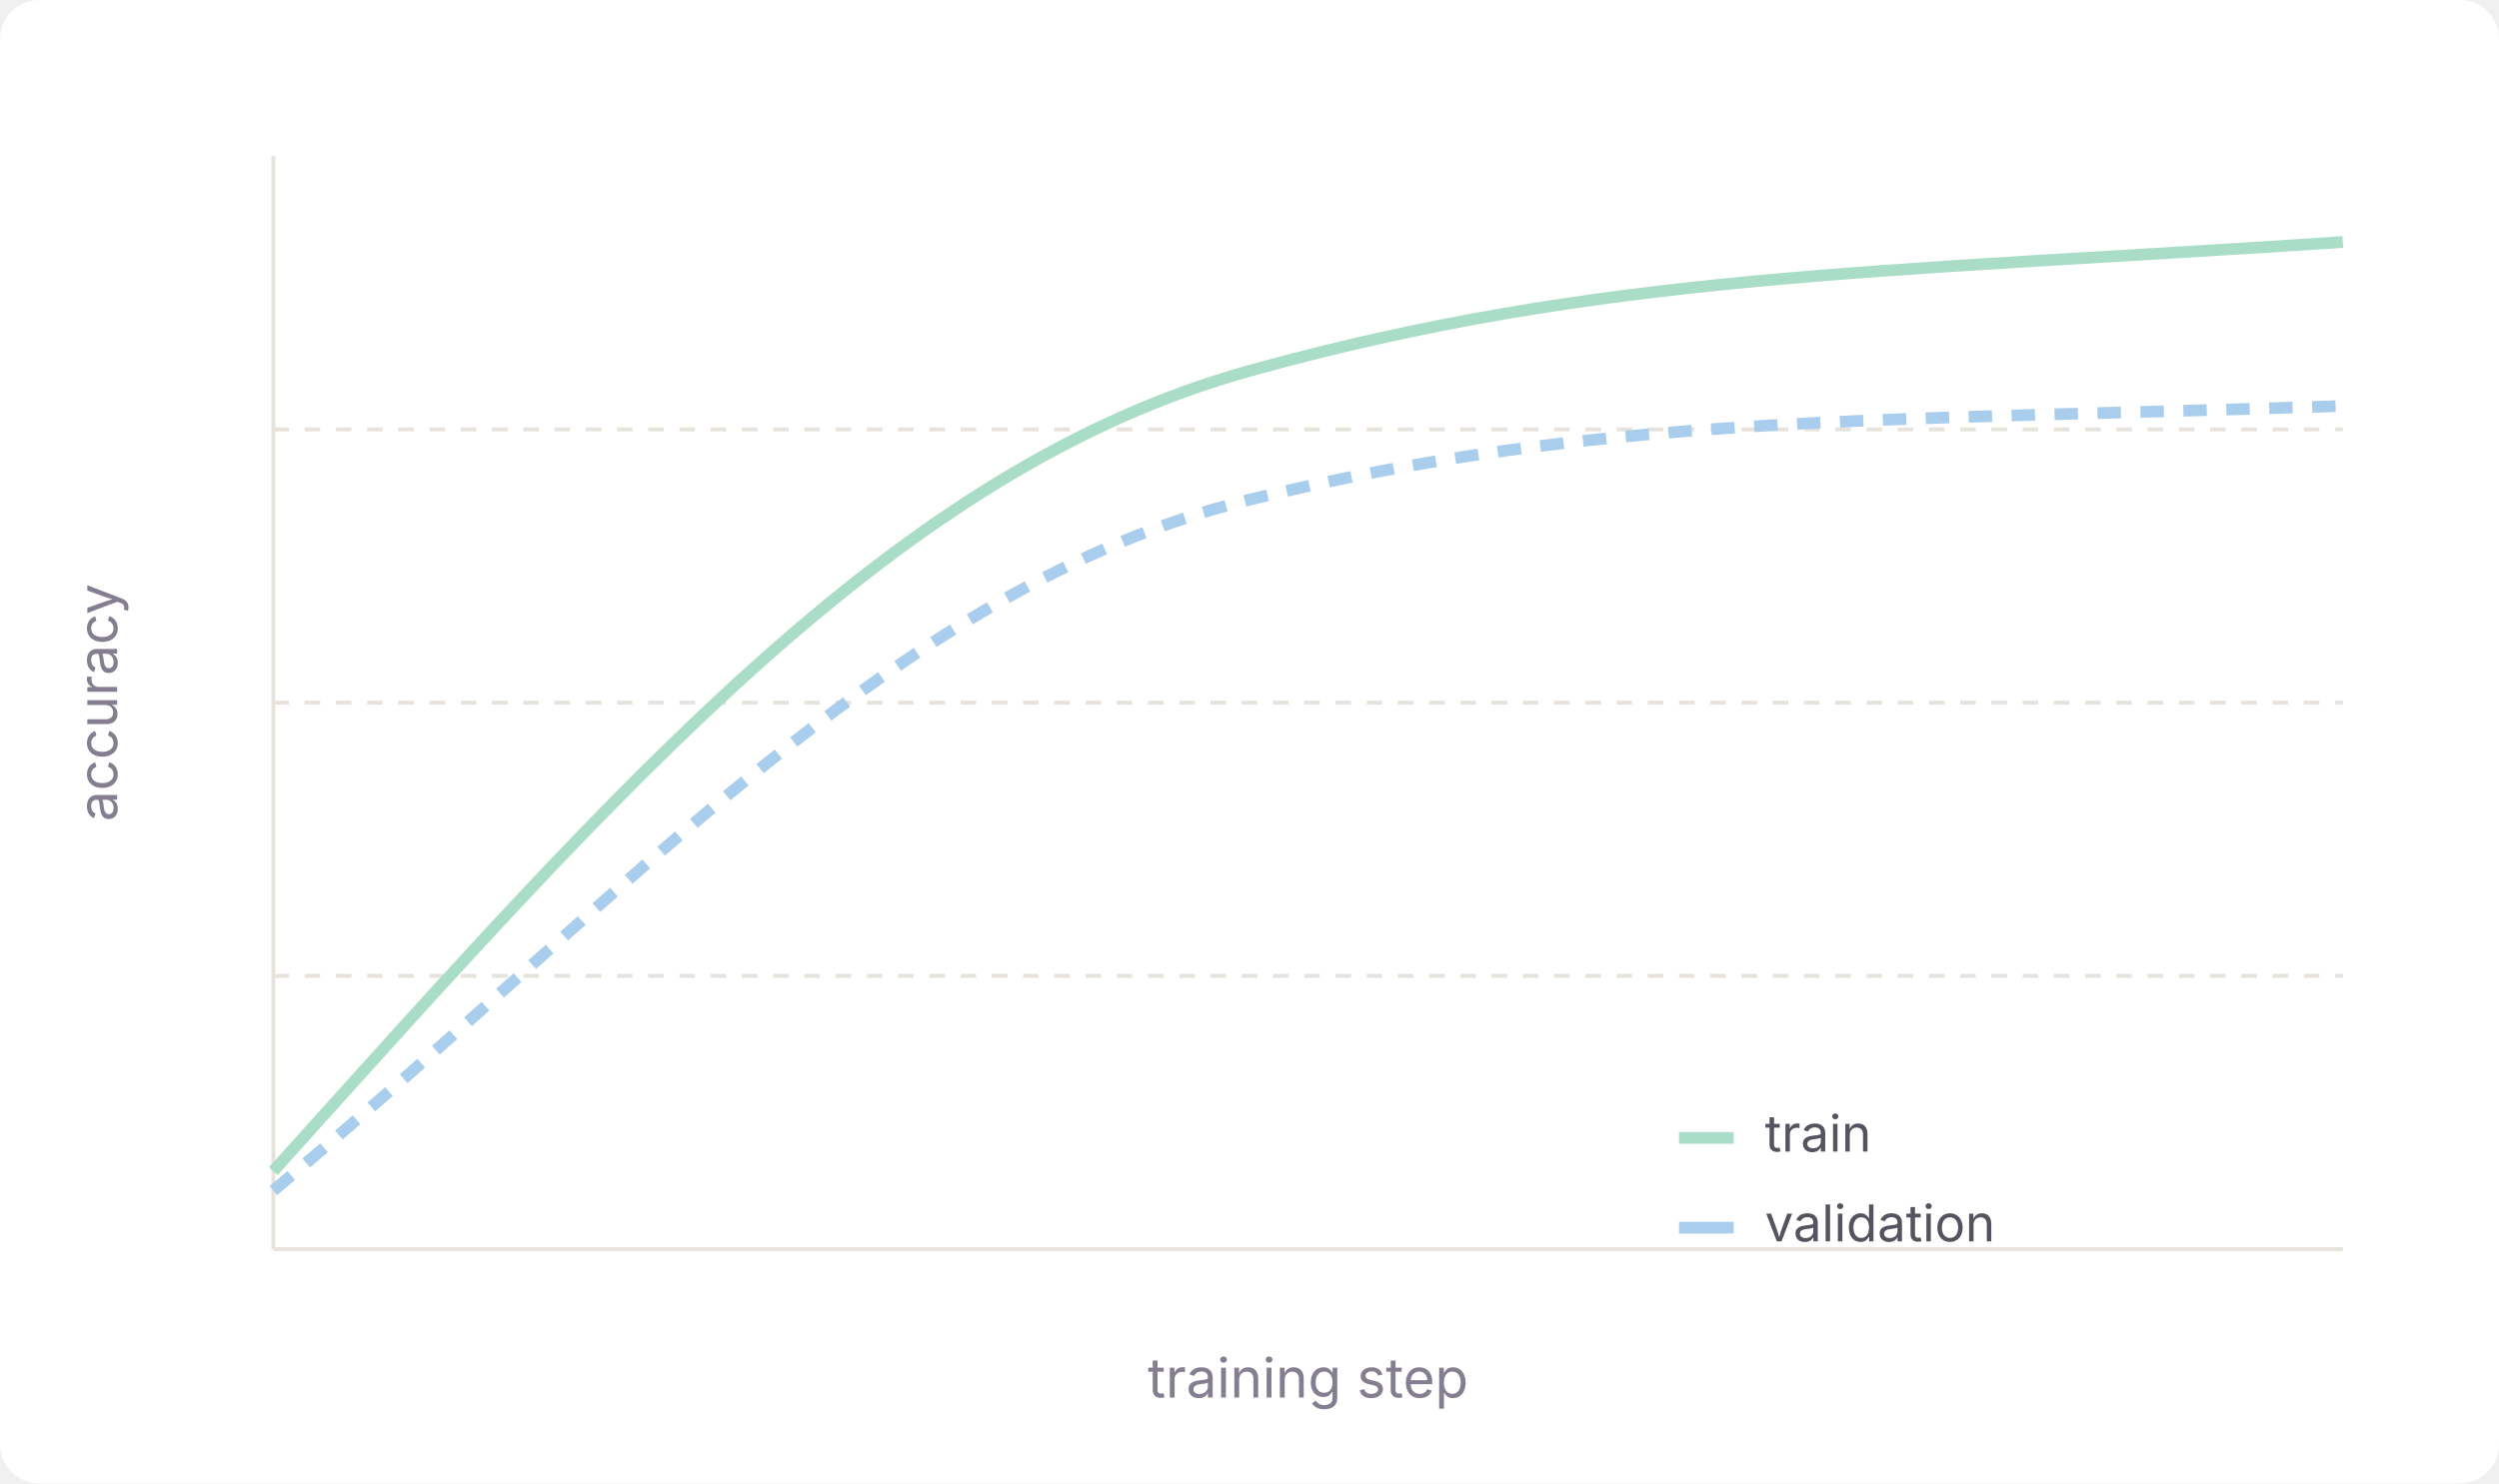
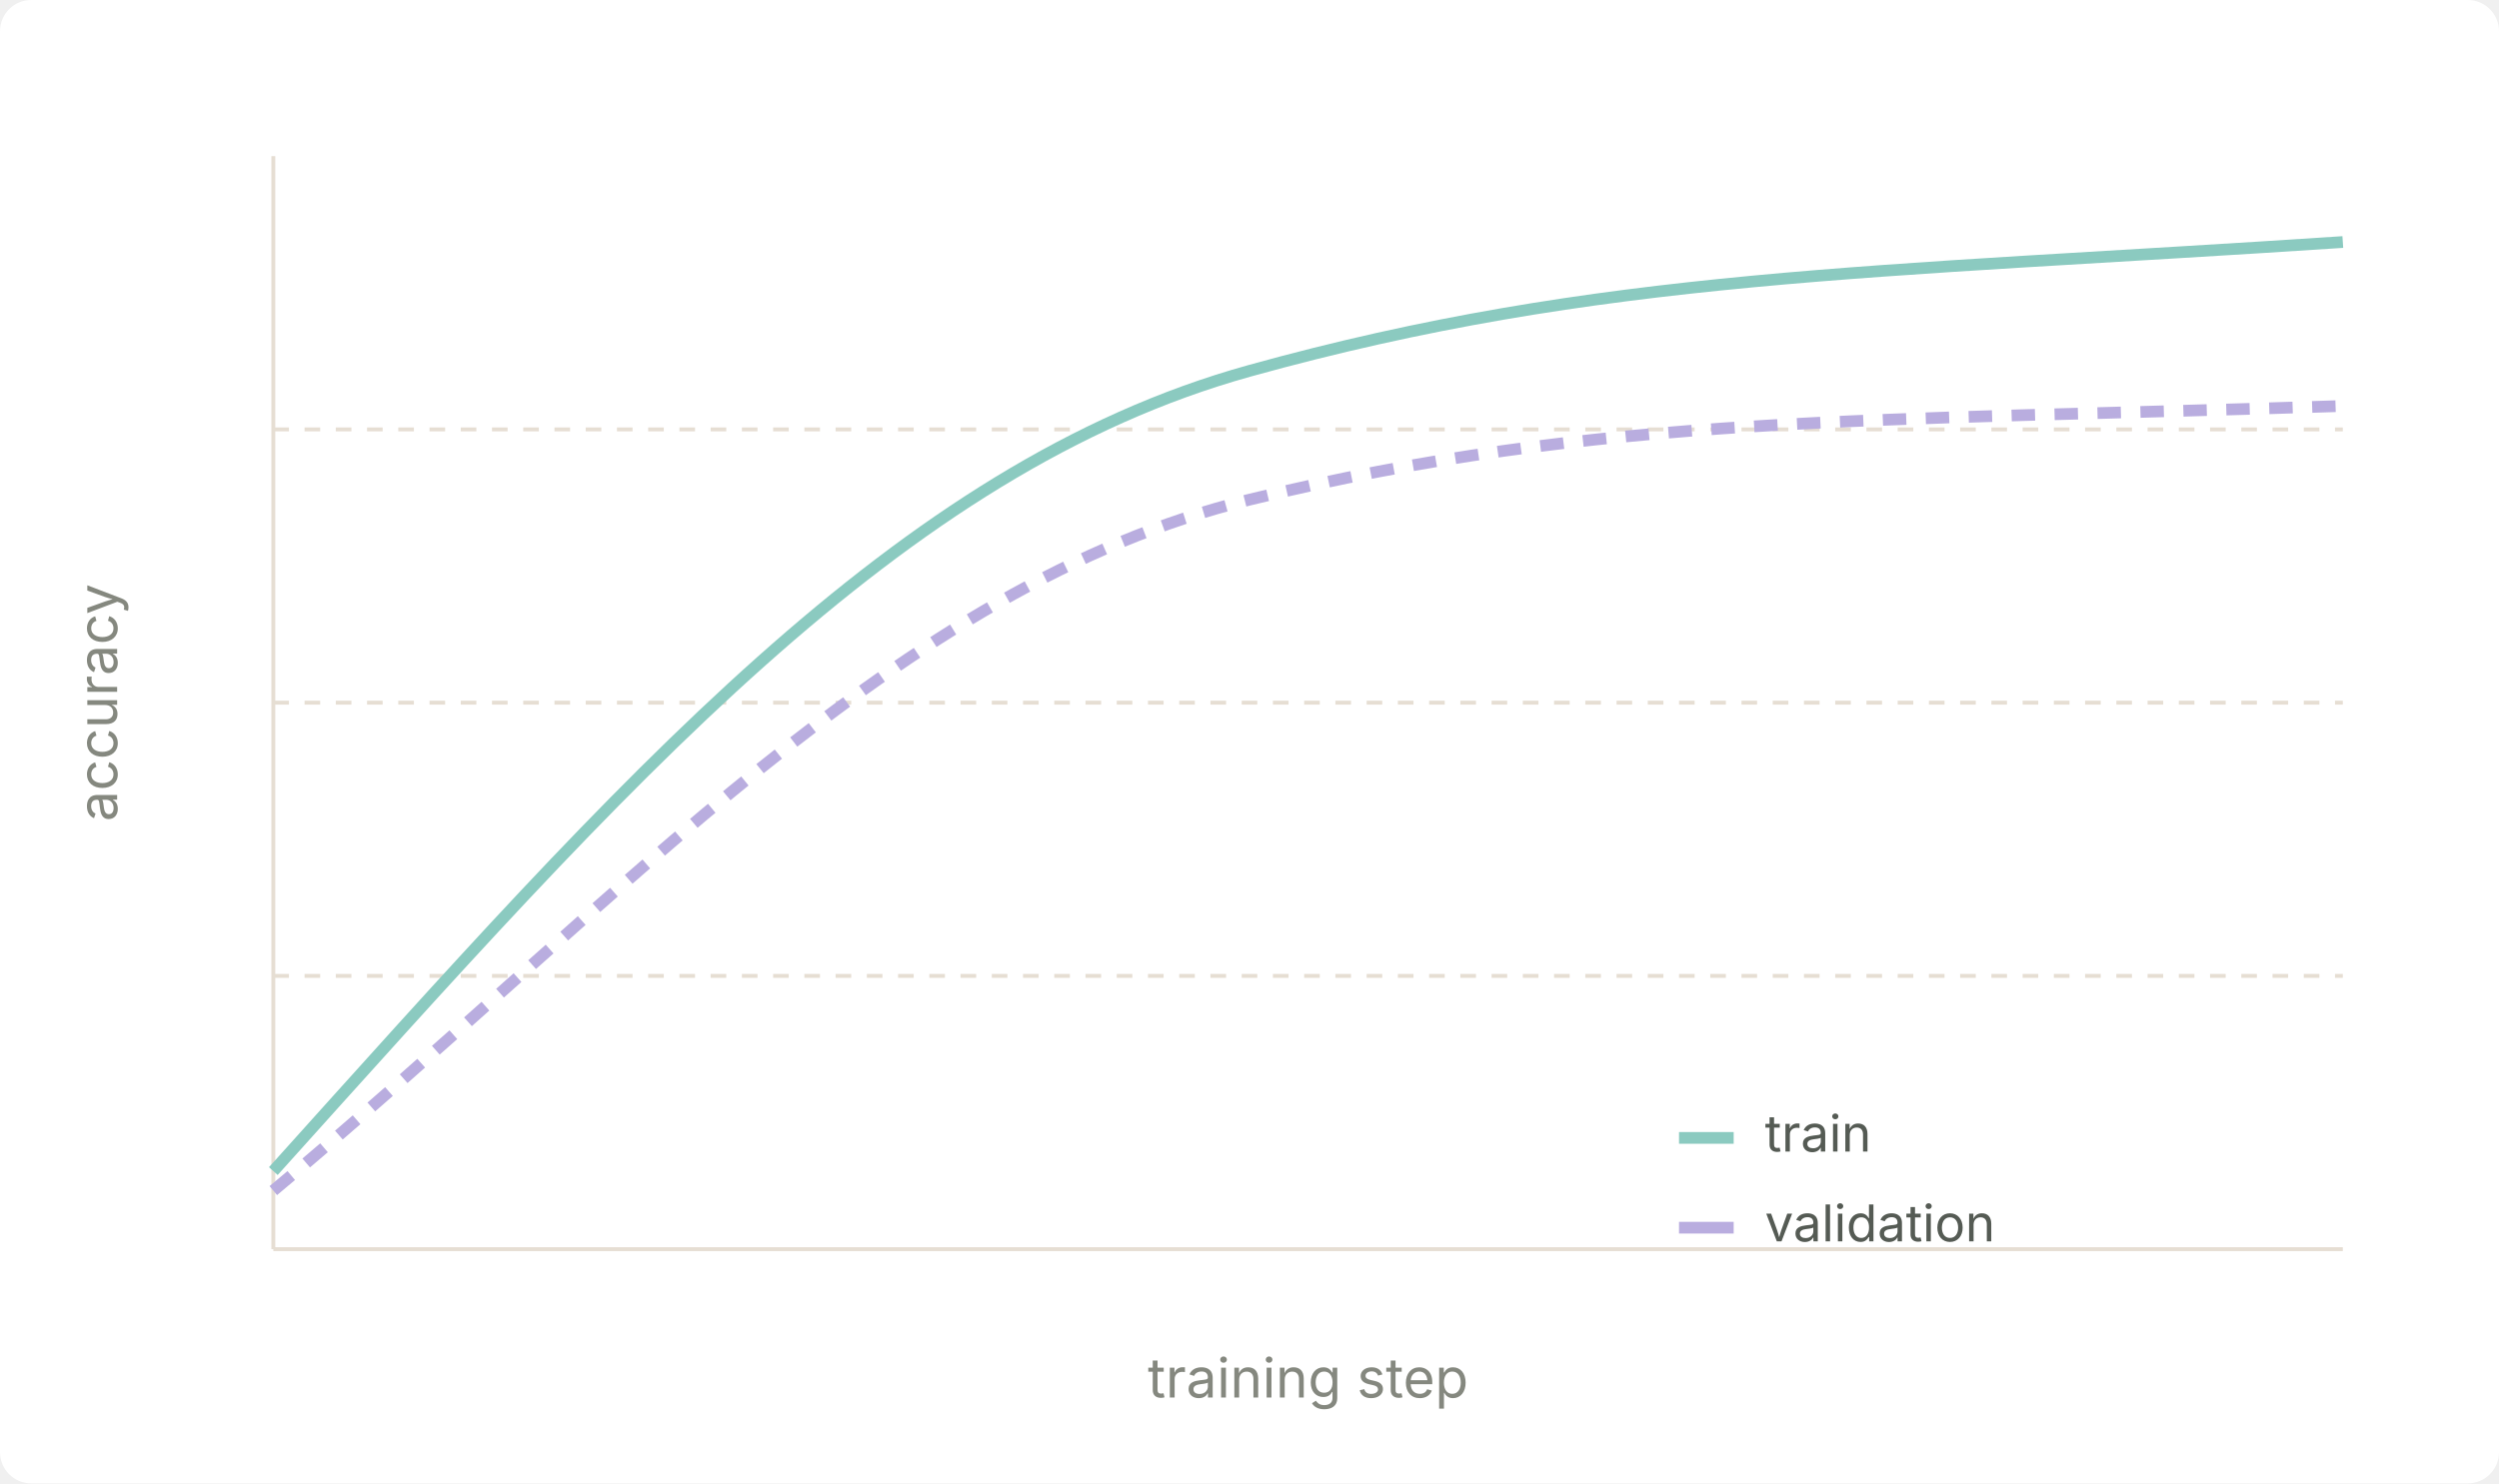
<svg xmlns="http://www.w3.org/2000/svg" viewBox="0 0 640 380" font-family="Inter, sans-serif">
-   <rect width="640" height="380" fill="#ffffff" rx="10" />
-   <g stroke="#e7e3dc" stroke-width="1">
+   <rect width="640" height="380" fill="#ffffff" rx="8" />
+   <g stroke="#e6ded3" stroke-width="1">
    <line x1="70" y1="40" x2="70" y2="320" />
    <line x1="70" y1="320" x2="600" y2="320" />
    <line x1="70" y1="250" x2="600" y2="250" stroke-dasharray="4 4" />
    <line x1="70" y1="180" x2="600" y2="180" stroke-dasharray="4 4" />
    <line x1="70" y1="110" x2="600" y2="110" stroke-dasharray="4 4" />
  </g>
-   <path d="M70,300 C160,200 230,120 320,95 S480,70 600,62" fill="none" stroke="#a9ddc8" stroke-width="3" />
-   <path d="M70,305 C160,230 230,150 320,128 S480,108 600,104" fill="none" stroke="#a9cdec" stroke-width="3" stroke-dasharray="6 5" />
-   <text x="335" y="358" text-anchor="middle" fill="#847e90" font-size="14">training step</text>
-   <text x="30" y="180" text-anchor="middle" fill="#847e90" font-size="14" transform="rotate(-90 30 180)">accuracy</text>
+   <path d="M70,300 C160,200 230,120 320,95 S480,70 600,62" fill="none" stroke="#8bcac0" stroke-width="3" />
+   <path d="M70,305 C160,230 230,150 320,128 S480,108 600,104" fill="none" stroke="#b9addf" stroke-width="3" stroke-dasharray="6 5" />
+   <text x="335" y="358" text-anchor="middle" fill="#85887f" font-size="14">training step</text>
+   <text x="30" y="180" text-anchor="middle" fill="#85887f" font-size="14" transform="rotate(-90 30 180)">accuracy</text>
  <g font-size="13">
-     <rect x="430" y="290" width="14" height="3" fill="#a9ddc8" />
-     <text x="452" y="295" fill="#57525f">train</text>
-     <rect x="430" y="313" width="14" height="3" fill="#a9cdec" />
-     <text x="452" y="318" fill="#57525f">validation</text>
+     <rect x="430" y="290" width="14" height="3" fill="#8bcac0" />
+     <text x="452" y="295" fill="#555b54">train</text>
+     <rect x="430" y="313" width="14" height="3" fill="#b9addf" />
+     <text x="452" y="318" fill="#555b54">validation</text>
  </g>
</svg>
